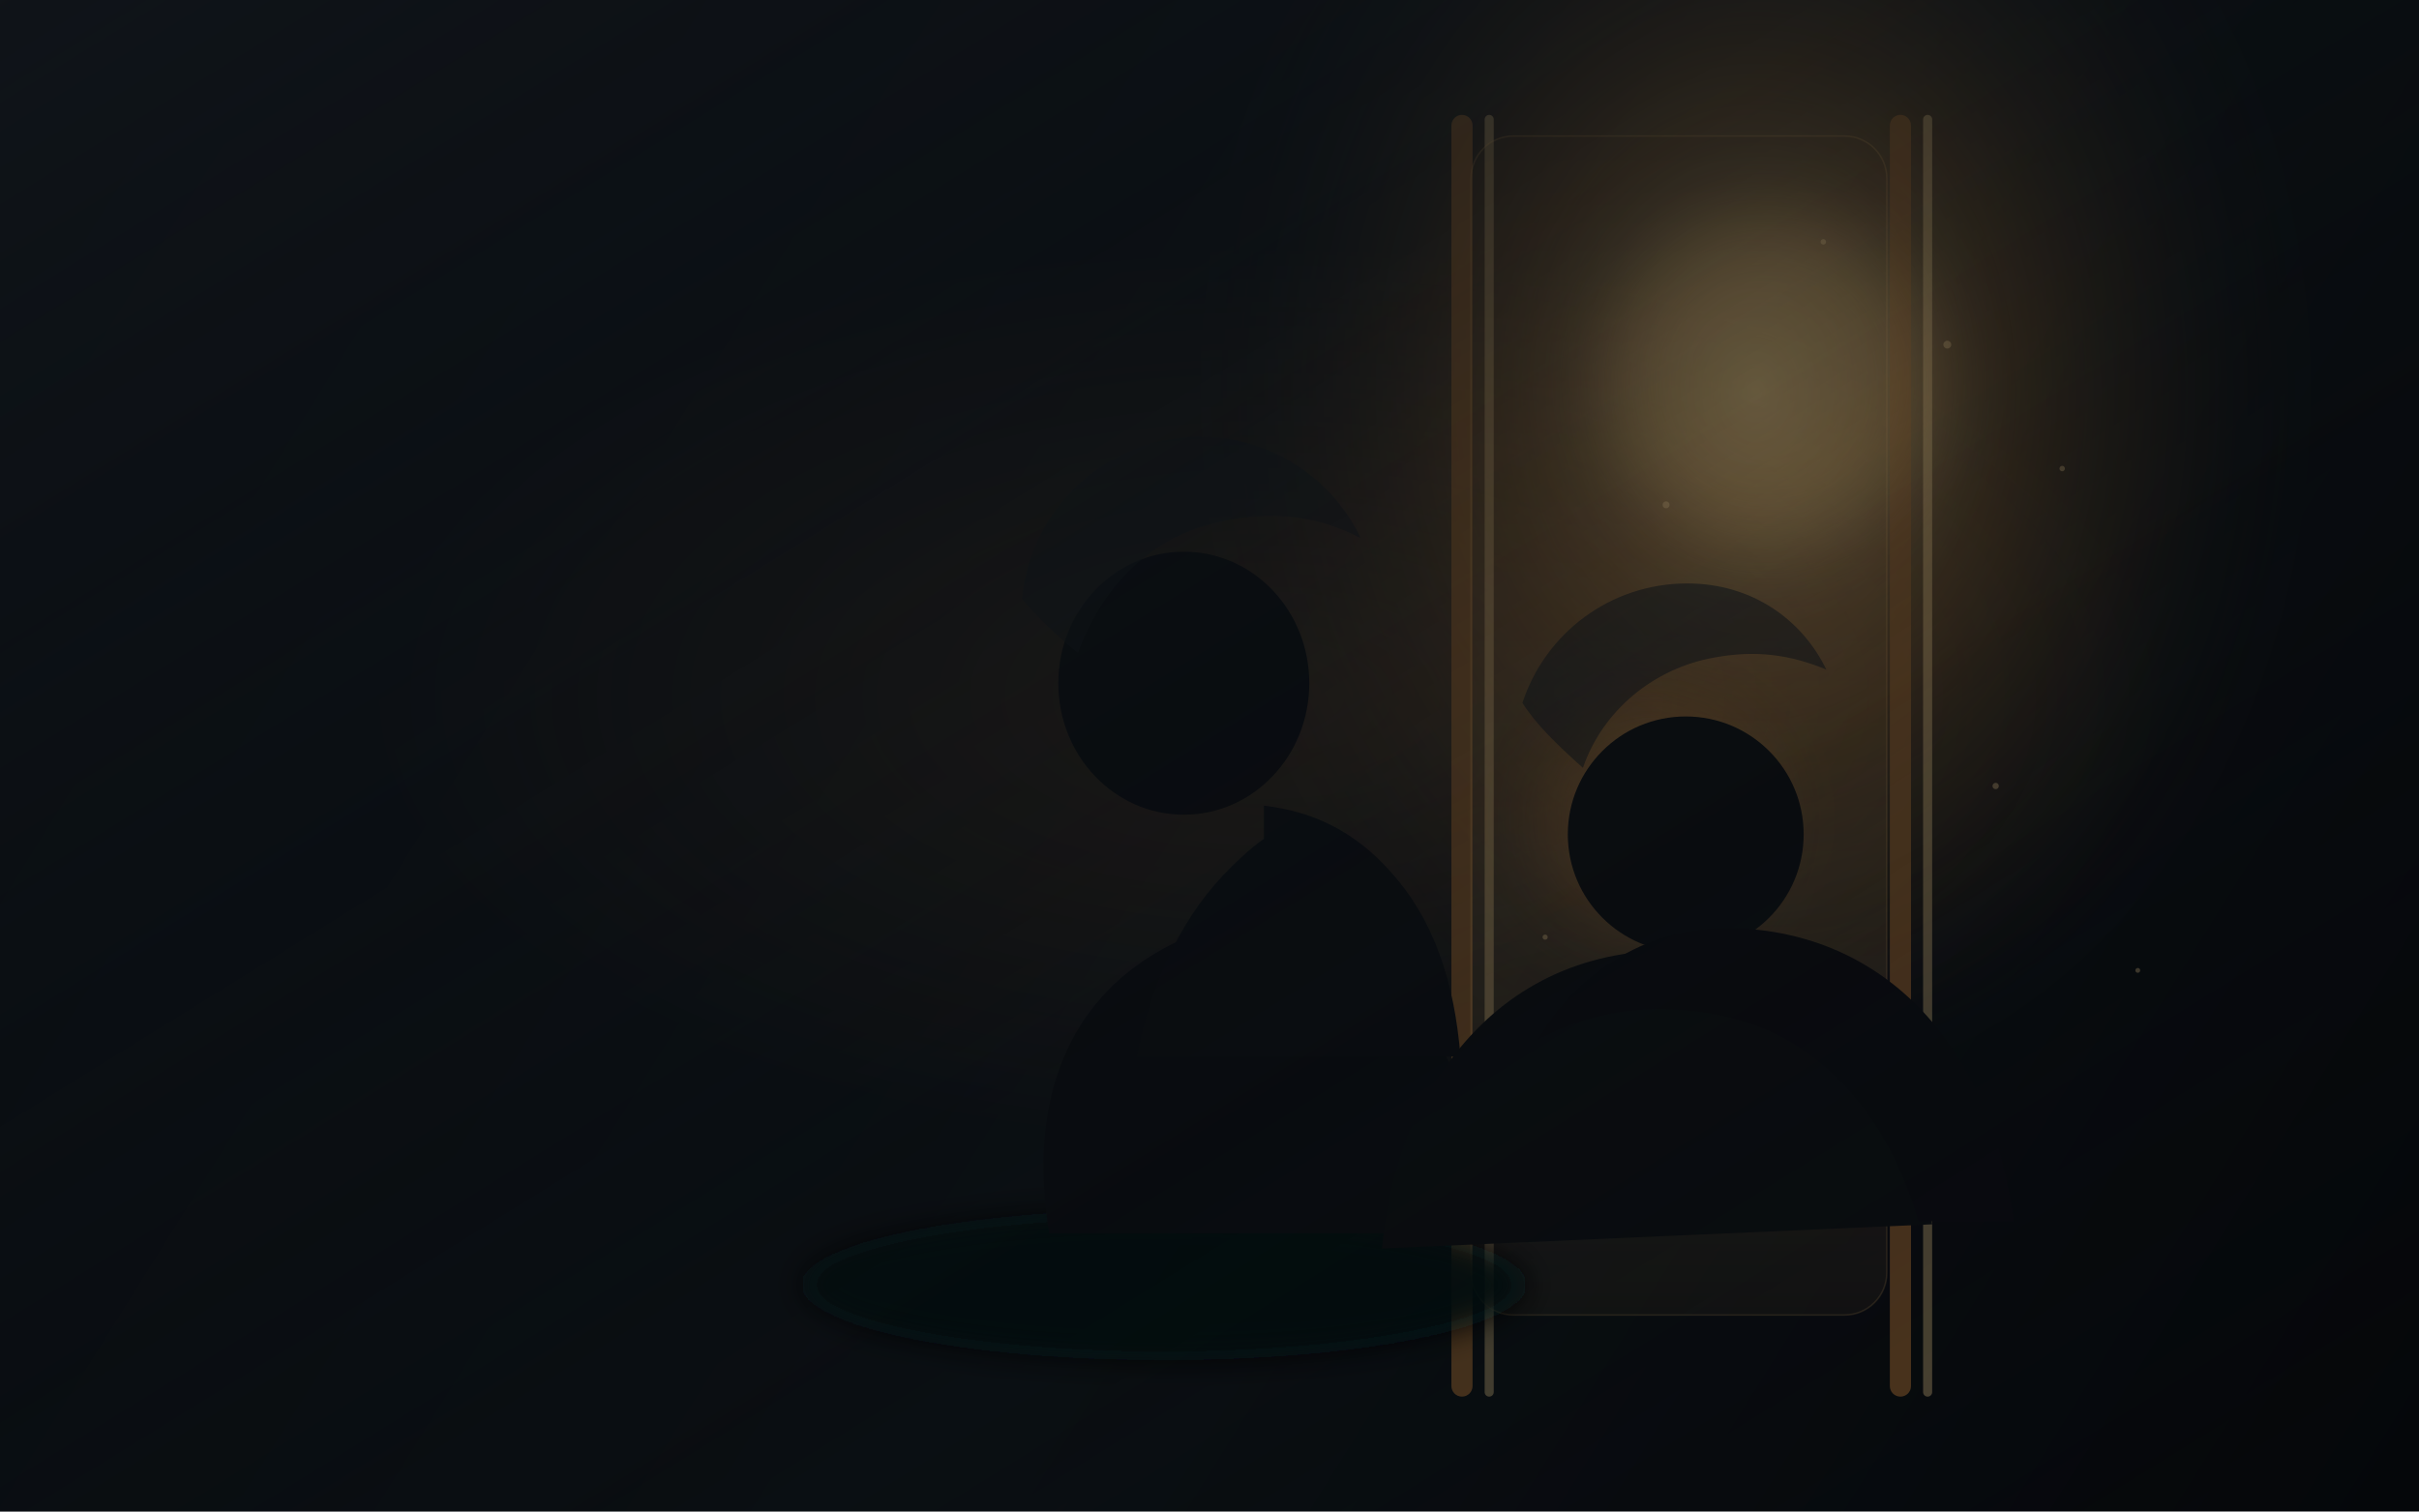
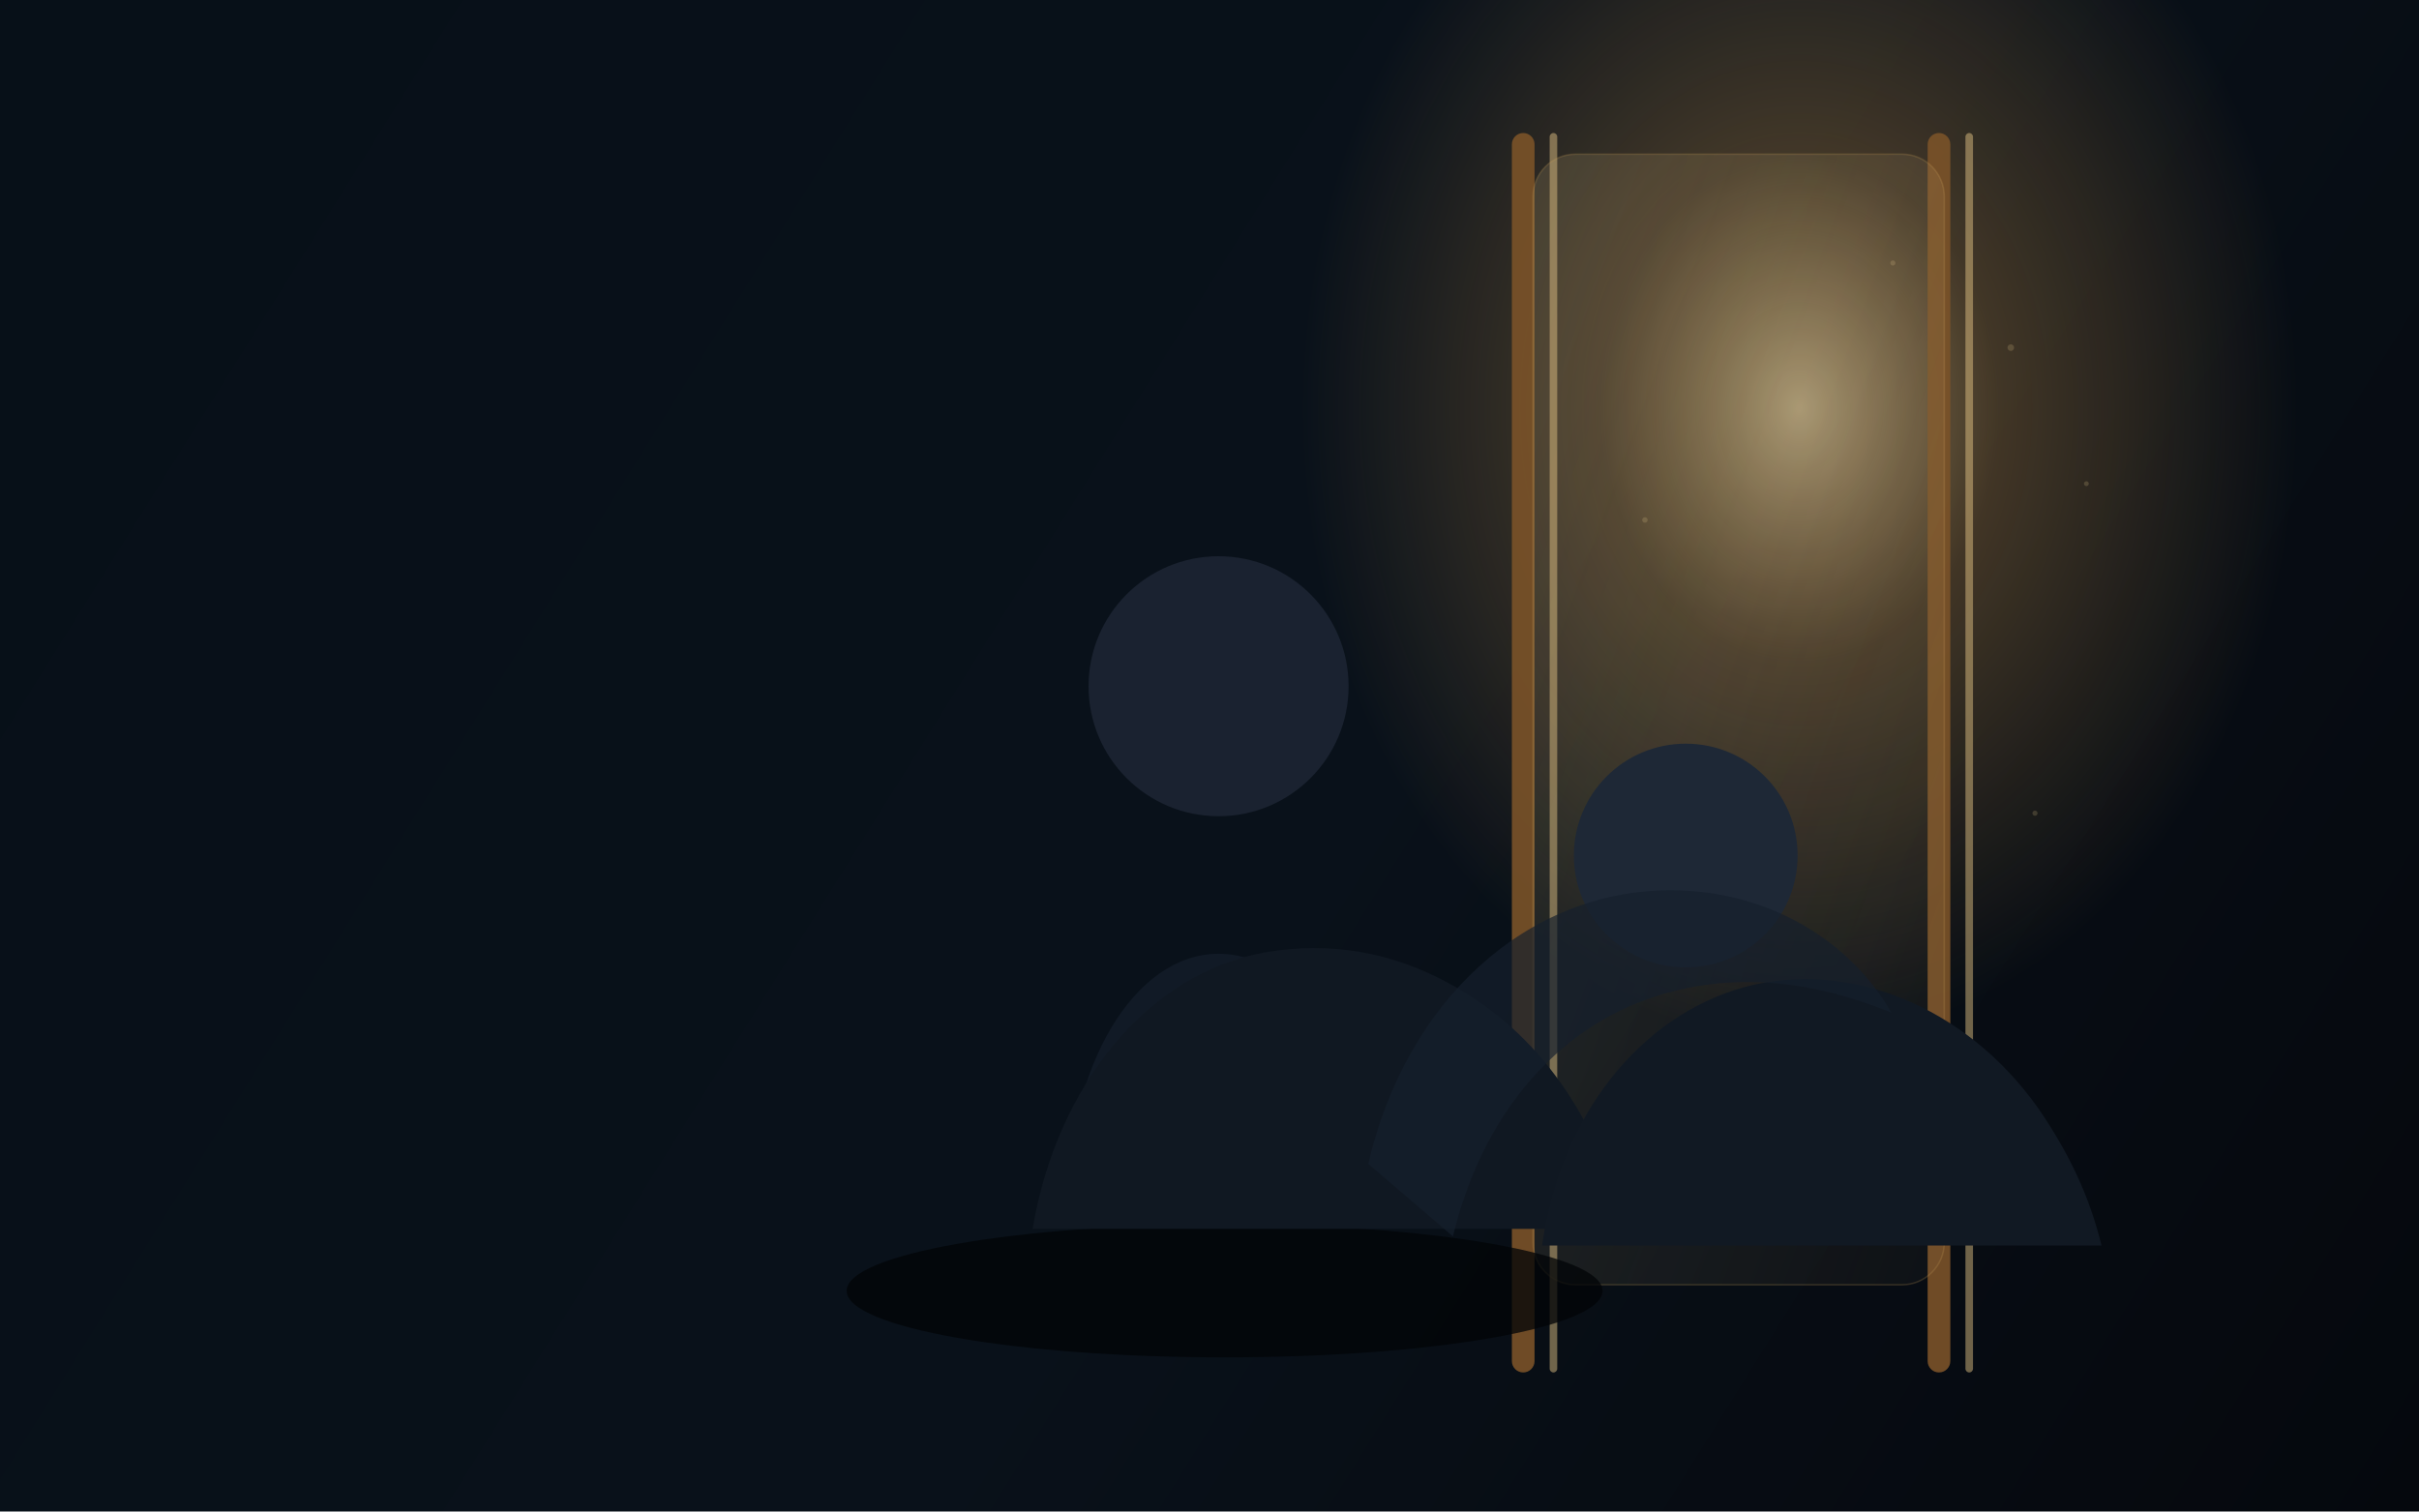
<svg xmlns="http://www.w3.org/2000/svg" viewBox="0 0 1600 1000" fill="none">
  <defs>
    <linearGradient id="bg" x1="0" y1="0" x2="1600" y2="1000" gradientUnits="userSpaceOnUse">
-       <stop stop-color="#080B10" />
-       <stop offset="0.56" stop-color="#0B1014" />
-       <stop offset="1" stop-color="#05070A" />
+       <stop stop-color="#071018" />
+       <stop offset="0.55" stop-color="#09111A" />
+       <stop offset="1" stop-color="#05080D" />
    </linearGradient>
-     <linearGradient id="window" x1="1100" y1="0" x2="1100" y2="1000" gradientUnits="userSpaceOnUse">
-       <stop stop-color="#2A1E14" />
-       <stop offset="0.35" stop-color="#7E5831" />
-       <stop offset="0.67" stop-color="#D0A15E" stop-opacity="0.9" />
-       <stop offset="1" stop-color="#0A0D10" />
-     </linearGradient>
-     <radialGradient id="glow" cx="0" cy="0" r="1" gradientUnits="userSpaceOnUse" gradientTransform="translate(1160 260) rotate(90) scale(480 380)">
-       <stop stop-color="#F6D58F" stop-opacity="0.55" />
-       <stop offset="0.45" stop-color="#C98A3E" stop-opacity="0.25" />
-       <stop offset="1" stop-color="#12161A" stop-opacity="0" />
+     <radialGradient id="g" cx="0" cy="0" r="1" gradientUnits="userSpaceOnUse" gradientTransform="translate(1190 270) rotate(90) scale(420 330)">
+       <stop stop-color="#F0D59D" stop-opacity="0.66" />
+       <stop offset="0.4" stop-color="#D39A4D" stop-opacity="0.28" />
+       <stop offset="1" stop-color="#D39A4D" stop-opacity="0" />
    </radialGradient>
-     <radialGradient id="glow2" cx="0" cy="0" r="1" gradientUnits="userSpaceOnUse" gradientTransform="translate(840 460) rotate(90) scale(300 600)">
-       <stop stop-color="#A26A36" stop-opacity="0.18" />
-       <stop offset="1" stop-color="#A26A36" stop-opacity="0" />
-     </radialGradient>
-     <filter id="blur24" x="-30%" y="-30%" width="160%" height="160%">
-       <feGaussianBlur stdDeviation="24" />
-     </filter>
-     <filter id="blur10" x="-30%" y="-30%" width="160%" height="160%">
-       <feGaussianBlur stdDeviation="10" />
-     </filter>
-     <linearGradient id="edge" x1="0" y1="0" x2="1" y2="1">
-       <stop stop-color="#11161B" stop-opacity="0.8" />
-       <stop offset="1" stop-color="#030507" stop-opacity="0" />
+     <linearGradient id="glass" x1="0" y1="0" x2="1" y2="1">
+       <stop stop-color="#EECF90" stop-opacity="0.16" />
+       <stop offset="1" stop-color="#EECF90" stop-opacity="0.03" />
    </linearGradient>
  </defs>
  <rect width="1600" height="1000" fill="url(#bg)" />
-   <rect width="1600" height="1000" fill="url(#glow)" />
-   <rect width="1600" height="1000" fill="url(#glow2)" />
-   <g opacity="0.72">
-     <rect x="960" y="76" width="14" height="848" rx="7" fill="#6D4926" />
-     <rect x="982" y="76" width="6" height="848" rx="3" fill="#F0CF8D" fill-opacity="0.42" />
-     <rect x="1250" y="76" width="14" height="848" rx="7" fill="#6D4926" />
-     <rect x="1272" y="76" width="6" height="848" rx="3" fill="#F0CF8D" fill-opacity="0.42" />
-     <rect x="973" y="90" width="275" height="780" rx="28" fill="url(#window)" fill-opacity="0.2" stroke="#D6A75B" stroke-opacity="0.22" />
-   </g>
-   <g opacity="0.26" filter="url(#blur24)">
-     <circle cx="1170" cy="252" r="108" fill="#F4C777" />
-     <circle cx="1092" cy="542" r="74" fill="#A36A31" />
-   </g>
-   <g opacity="0.28">
-     <circle cx="1288" cy="228" r="2.6" fill="#F1D293" />
-     <circle cx="1206" cy="160" r="1.8" fill="#F1D293" />
-     <circle cx="1364" cy="310" r="1.8" fill="#F1D293" />
-     <circle cx="1102" cy="334" r="2.3" fill="#F1D293" />
-     <circle cx="1320" cy="520" r="2.1" fill="#F1D293" />
-     <circle cx="1022" cy="620" r="1.7" fill="#F1D293" />
-     <circle cx="1414" cy="642" r="1.6" fill="#F1D293" />
+   <rect width="1600" height="1000" fill="url(#g)" />
+   <g opacity="0.9">
+     <rect x="1000" y="88" width="15" height="820" rx="7.5" fill="#7A5228" />
+     <rect x="1025" y="88" width="5" height="820" rx="2.5" fill="#F0CF8D" fill-opacity="0.5" />
+     <rect x="1275" y="88" width="15" height="820" rx="7.5" fill="#7A5228" />
+     <rect x="1300" y="88" width="5" height="820" rx="2.5" fill="#F0CF8D" fill-opacity="0.5" />
+     <rect x="1014" y="102" width="272" height="748" rx="28" fill="url(#glass)" stroke="#D7A85B" stroke-opacity="0.22" />
  </g>
  <g>
-     <ellipse cx="770" cy="850" rx="240" ry="50" fill="#050709" fill-opacity="0.92" filter="url(#blur10)" />
-     <path d="M694 816c-14-85 11-149 68-184 39-24 77-28 110-16 35 12 66 43 86 86 12 27 18 61 16 114H694Z" fill="#090C10" />
-     <path d="M866 452c0 48-37 87-83 87s-83-39-83-87 37-87 83-87 83 39 83 87Z" fill="#090C10" />
-     <path d="M713 432c18-49 53-80 100-88 33-6 60-2 87 12-19-40-60-67-106-67-61 0-112 46-118 107 10 12 22 24 37 36Z" fill="#11161B" fill-opacity="0.55" />
-     <path d="M836 533c34 4 61 18 84 44 28 31 42 72 46 122H752c10-52 31-95 63-126 8-8 15-14 21-18Z" fill="#0A0D11" />
-     <path d="M914 826c5-47 17-86 42-120 33-47 80-74 139-77 44-3 82 8 112 34 38 31 61 80 71 147L914 826Z" fill="#0A0D10" />
-     <circle cx="1115" cy="552" r="78" fill="#0A0D10" />
-     <path d="M1047 508c13-38 47-66 87-73 27-5 50-2 74 8-16-33-49-57-92-57-51 0-94 33-109 79 8 13 22 27 40 43Z" fill="#12171C" fill-opacity="0.58" />
-     <path d="M1269 808c-13-44-34-79-65-105-27-22-58-33-96-35-33-2-63 5-91 20 24-42 70-74 124-74 102 0 175 74 191 194H1269Z" fill="#090B0F" />
+     <ellipse cx="810" cy="854" rx="250" ry="44" fill="#020407" fill-opacity="0.76" />
+     <circle cx="806" cy="454" r="86" fill="#1A2230" />
+     <path d="M706 798c0-92 44-167 100-167s100 75 100 167H706Z" fill="#111A26" />
+     <path d="M683 813c16-95 76-169 154-183 42-7 83-1 124 22 56 31 96 87 114 161H683Z" fill="#101822" />
+     <circle cx="1115" cy="566" r="74" fill="#1E2836" />
+     <path d="M1020 824c12-86 65-152 134-171 67-18 145 11 194 80 20 29 34 58 42 91H1020Z" fill="#111923" />
+     <path d="M961 818c18-74 60-126 114-151 53-24 113-23 176 3-28-49-83-81-146-81-95 0-175 73-200 181l56 48Z" fill="#151F2C" fill-opacity="0.68" />
  </g>
-   <rect x="0" y="0" width="1600" height="1000" fill="url(#edge)" />
+   <g opacity="0.18">
+     <circle cx="1330" cy="230" r="2.2" fill="#F1D293" />
+     <circle cx="1252" cy="174" r="1.7" fill="#F1D293" />
+     <circle cx="1380" cy="320" r="1.6" fill="#F1D293" />
+     <circle cx="1088" cy="344" r="1.8" fill="#F1D293" />
+     <circle cx="1346" cy="538" r="1.7" fill="#F1D293" />
+   </g>
</svg>
